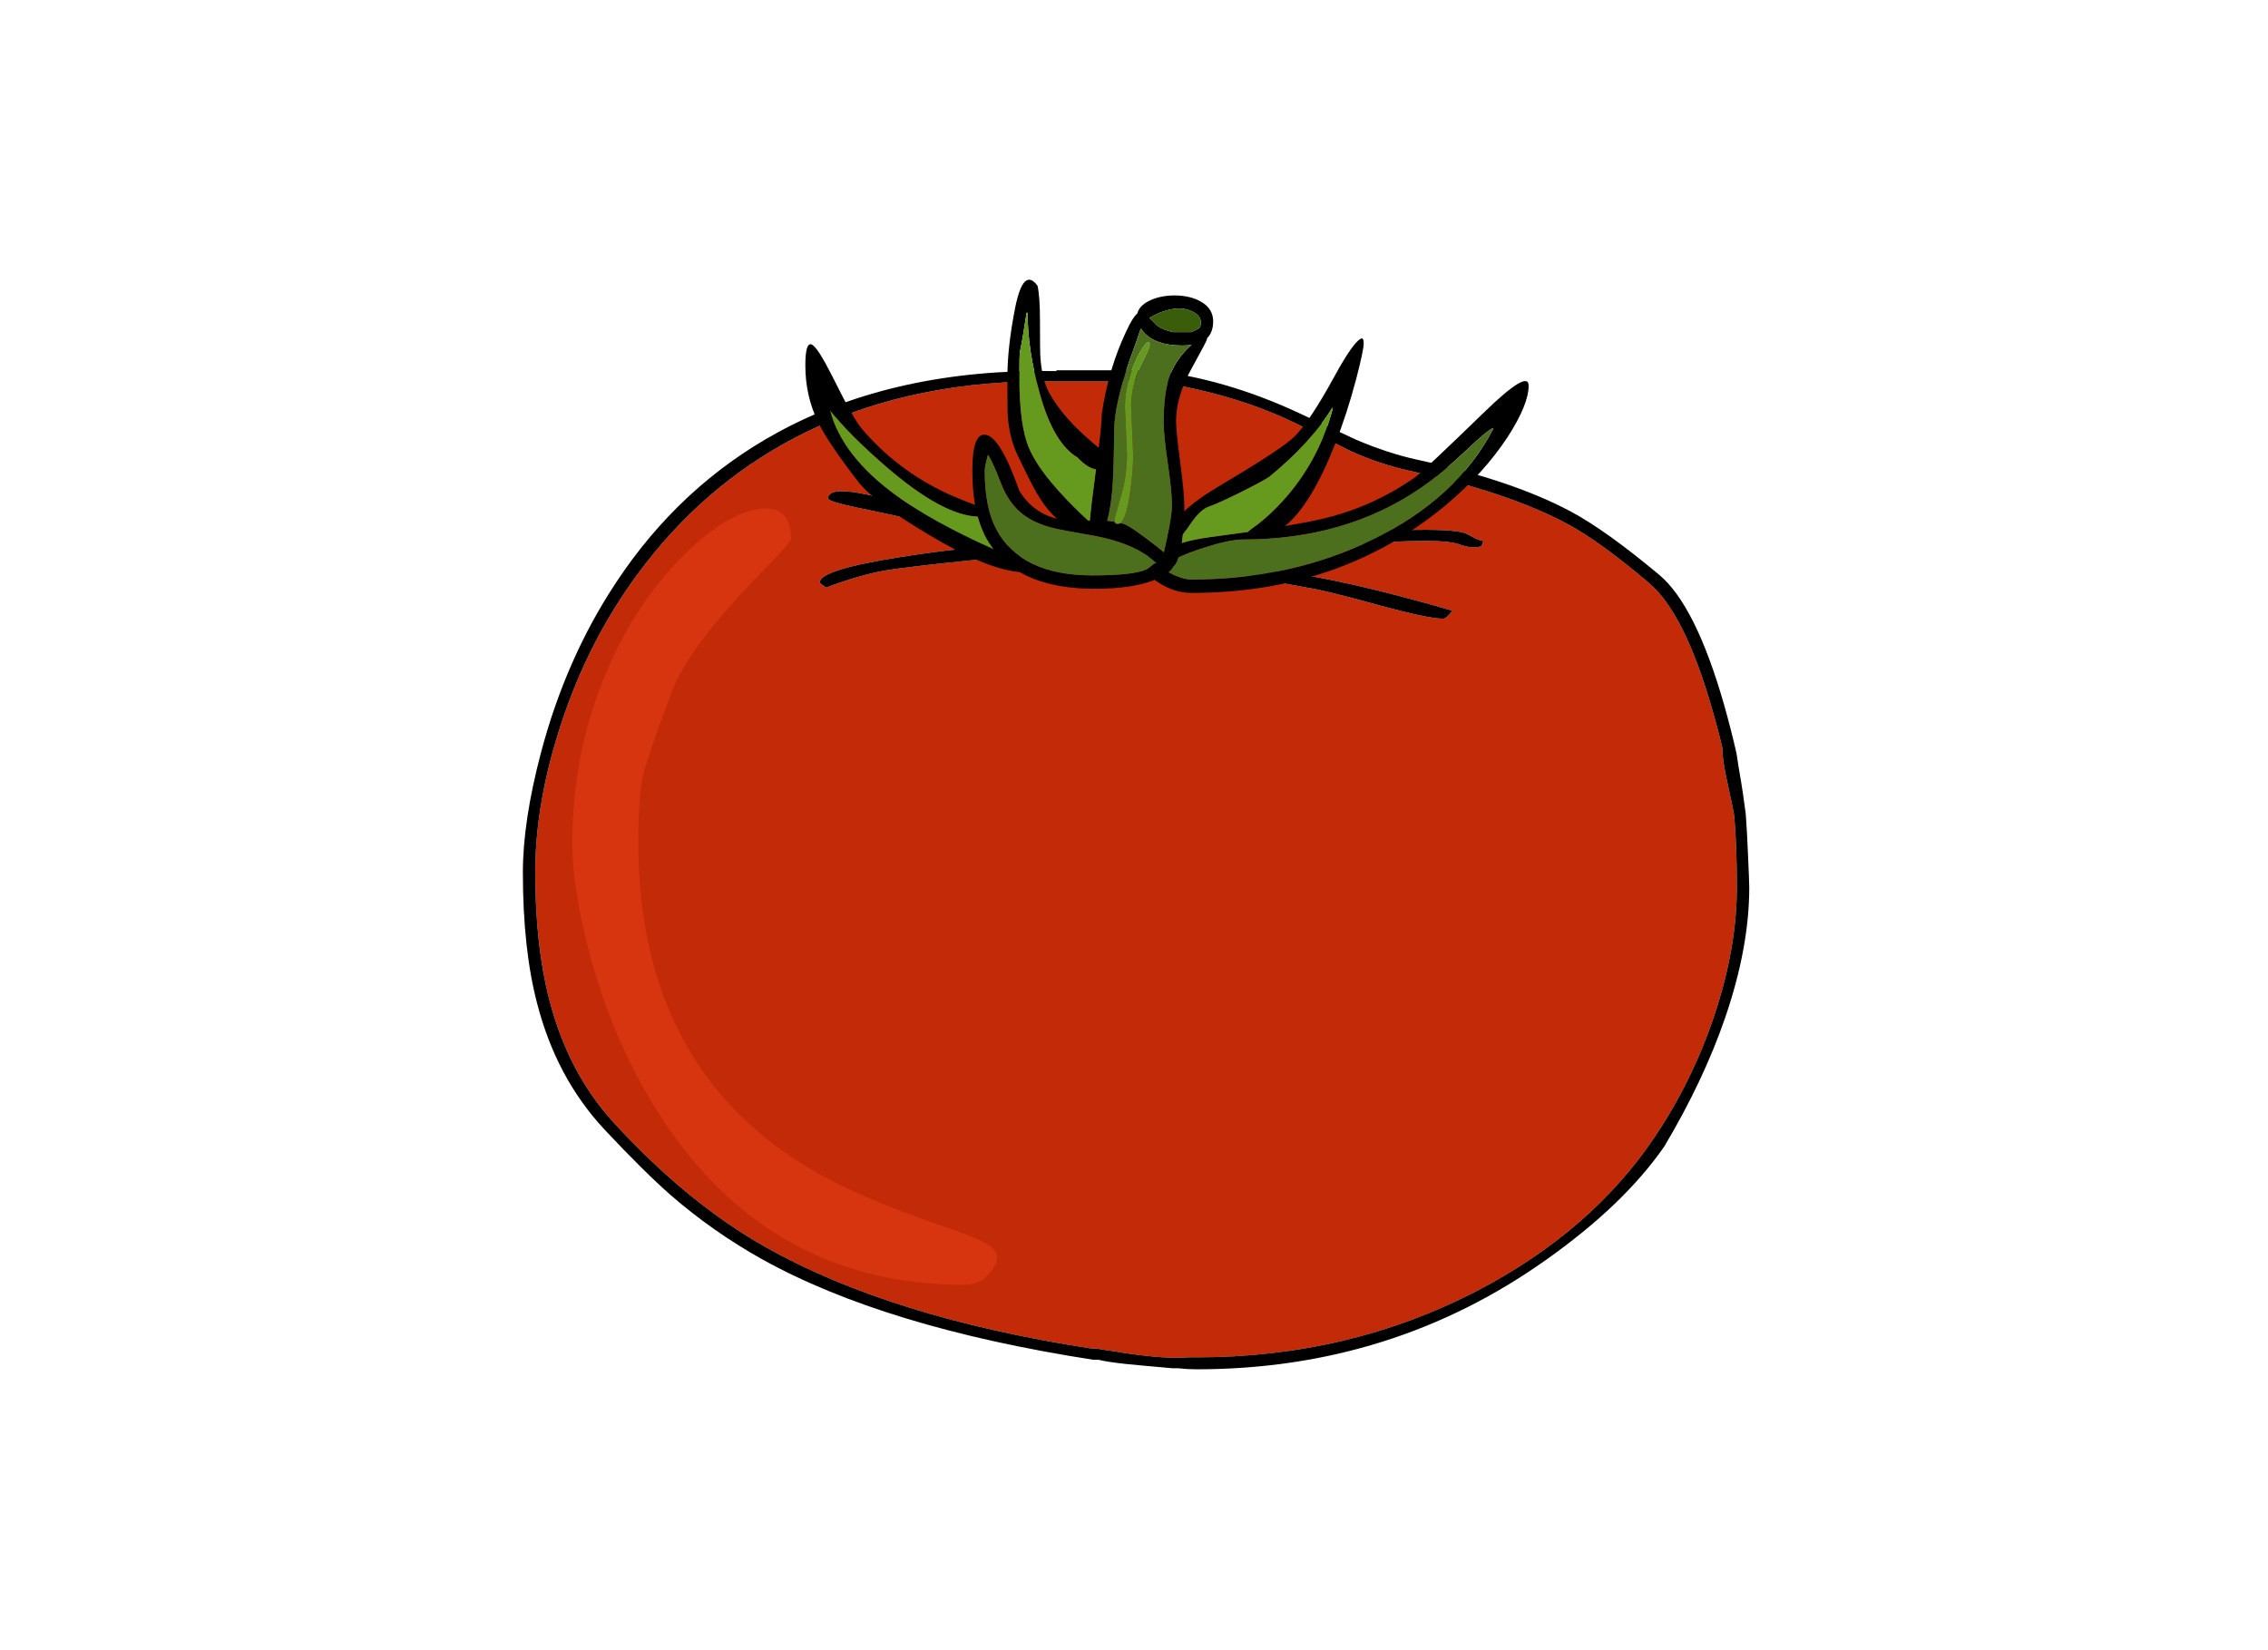
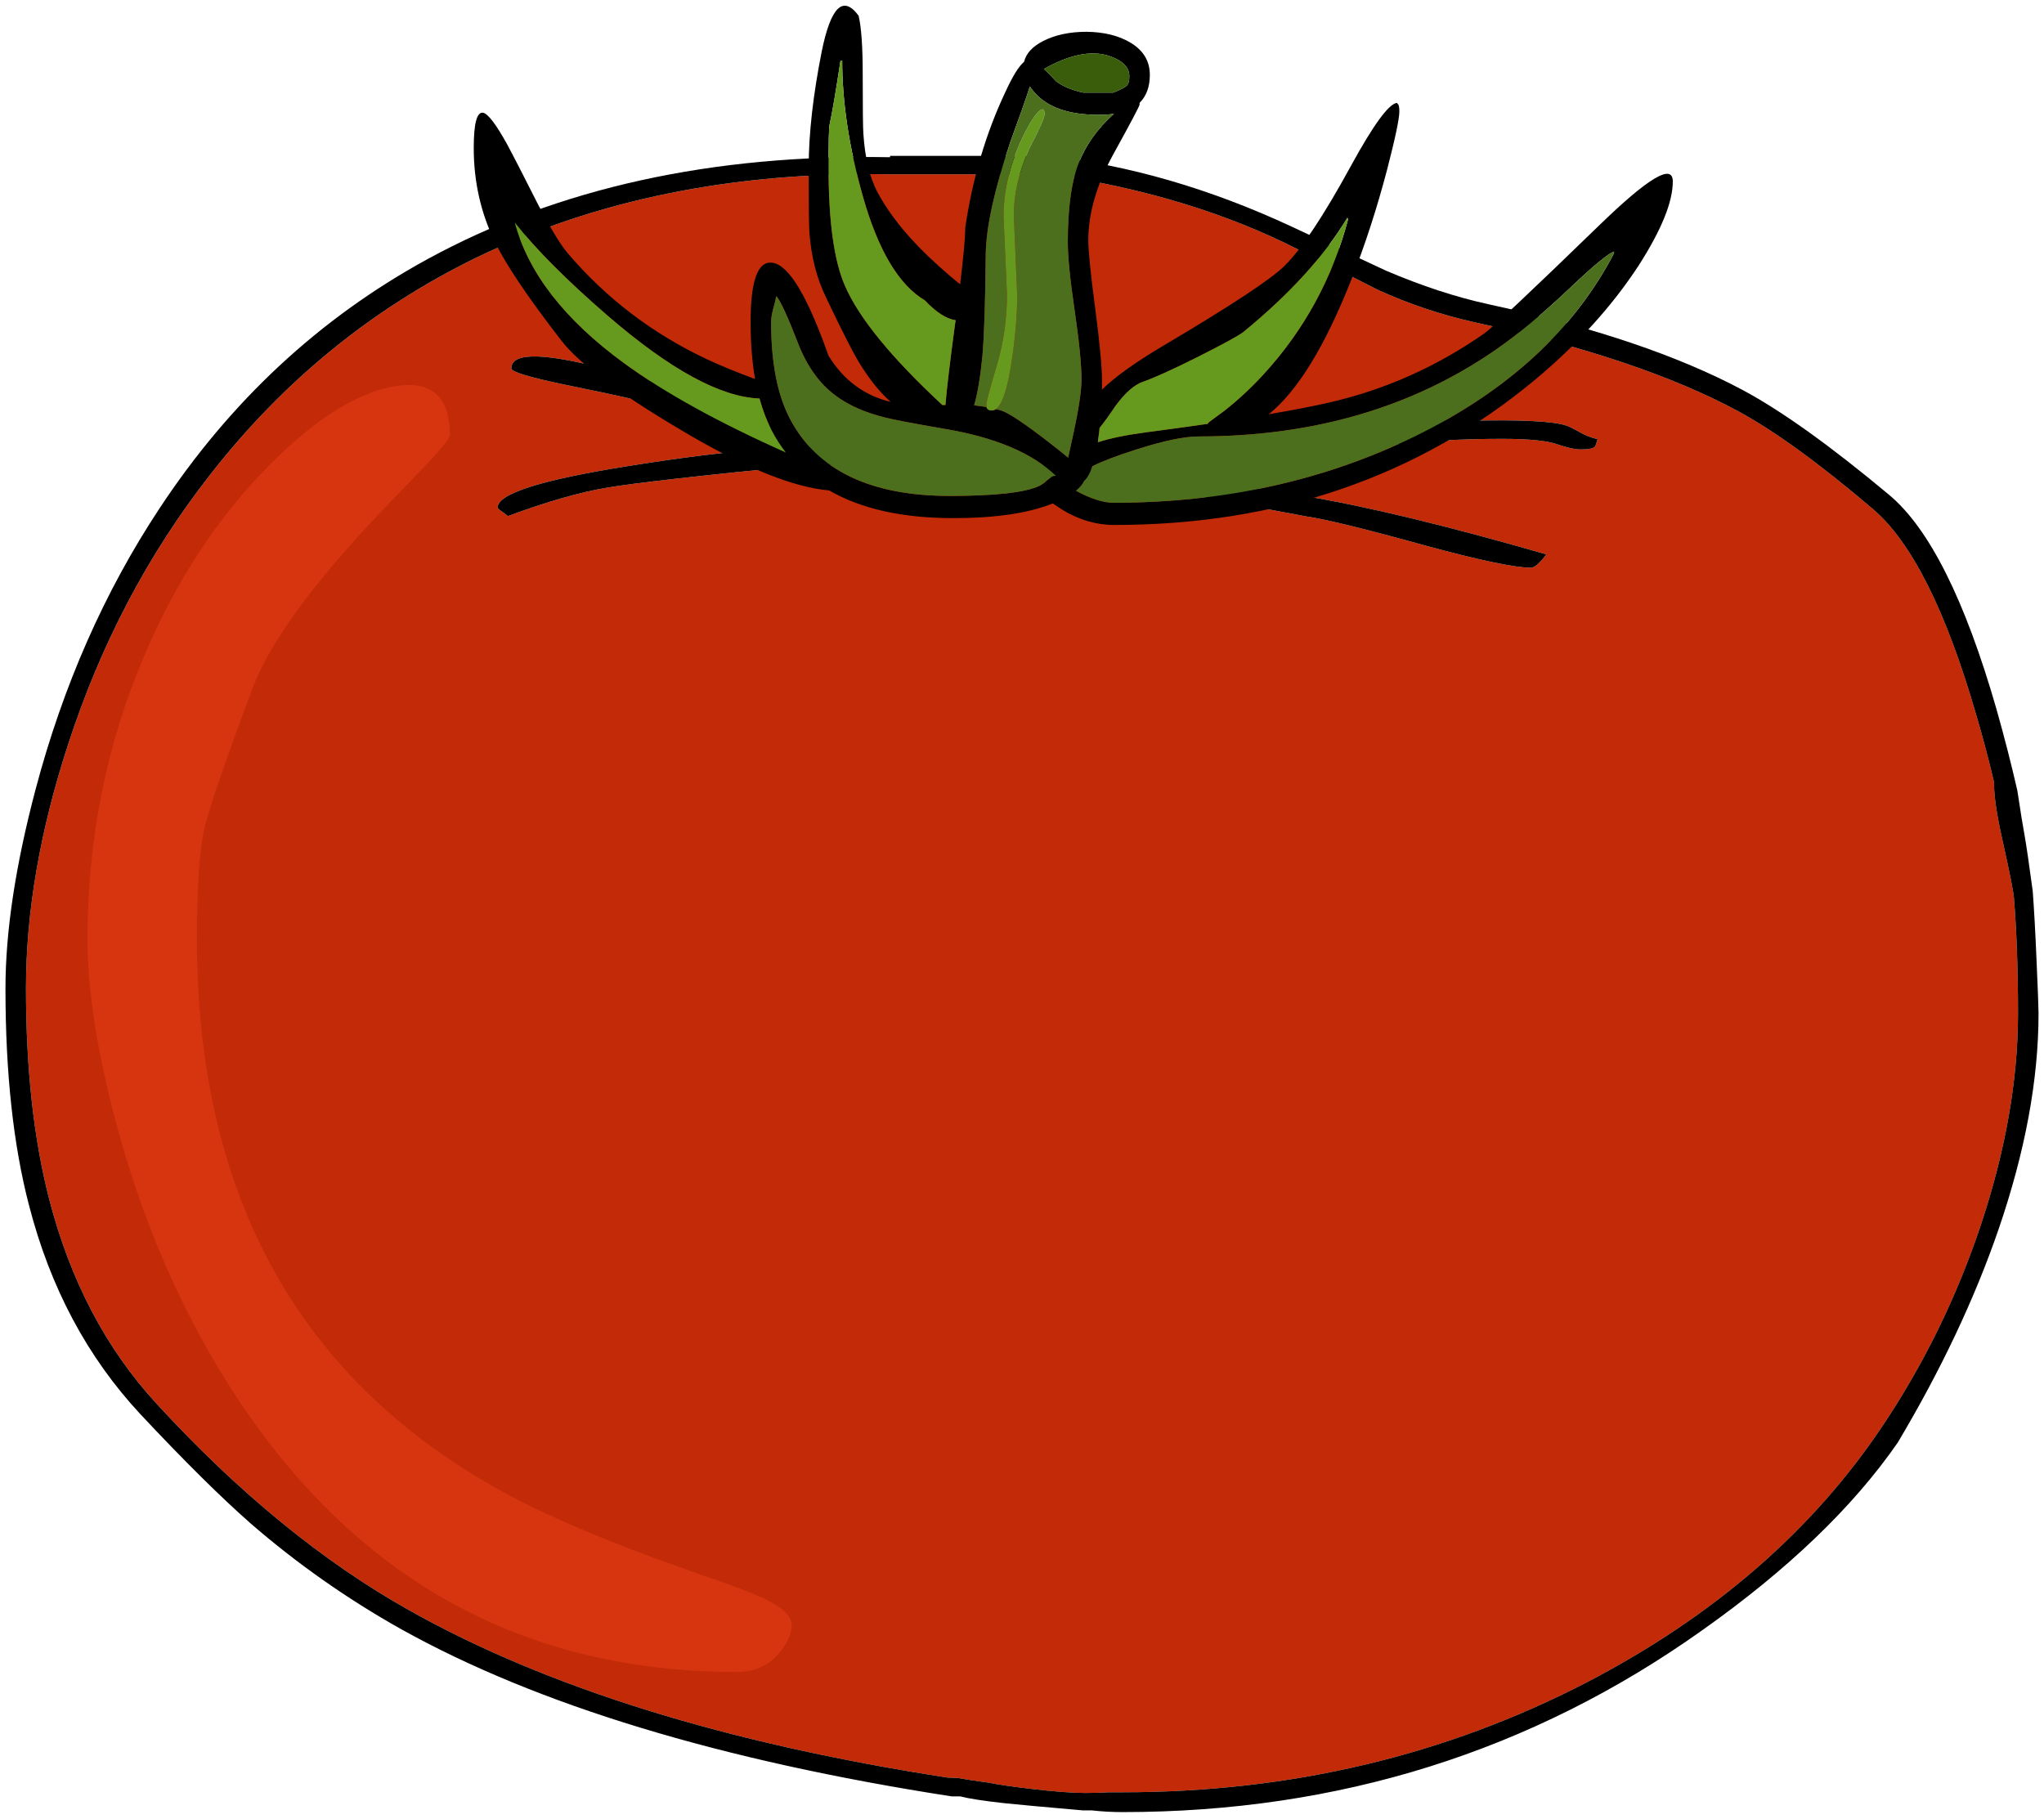
- <svg xmlns="http://www.w3.org/2000/svg" version="1.1" id="Layer_1" x="0px" y="0px" width="550px" height="400px" viewBox="0 0 550 400" enable-background="new 0 0 550 400" xml:space="preserve">
-   <path fill-rule="evenodd" clip-rule="evenodd" fill="#C32B08" d="M341.2,128.55c-5.867-0.533-14.467,0.667-25.8,3.6  c-10.034,2.533-15.25,4.217-15.65,5.05c-14.033-1.667-32.05-3.284-54.05-4.85c-0.667,0-1.35,0.017-2.05,0.05  c-1.367-1.1-3.316-2.267-5.85-3.5c-3.833-1.633-6.533-2.85-8.1-3.65c-6.7-2.033-12.217-3.583-16.55-4.65  c-8.233-2.033-12.35-1.934-12.35,0.3c0,0.5,2.65,1.3,7.95,2.4c8.233,1.667,14.6,3.117,19.1,4.35c0.867,0.233,3.333,1.483,7.4,3.75  c0.9,0.5,1.733,0.934,2.5,1.3c-5.6,0.433-12.15,1.25-19.65,2.45c-12.867,2.033-19.3,4.067-19.3,6.1c0,0.067,0.1,0.183,0.3,0.35  c0.466,0.333,0.867,0.633,1.2,0.9c5.667-2.1,10.483-3.483,14.45-4.15c4.1-0.7,14-1.817,29.7-3.35l13.9,0.2  c19.167,1.333,31.283,2.433,36.35,3.3c3.6,0.567,11.066,1.917,22.399,4.05c2.801,0.4,8.65,1.833,17.551,4.3  c7.866,2.133,12.966,3.2,15.3,3.2c0.533,0,1.283-0.65,2.25-1.95c-14.567-4.2-26.384-7.05-35.45-8.55  c-3.267-0.533-6.934-1.066-11-1.6c2.133-0.6,5.217-1.617,9.25-3.05c8.833-2.467,19.066-3.7,30.7-3.7c3.934,0,6.633,0.267,8.1,0.8  c1.467,0.5,2.601,0.75,3.4,0.75c1.066,0,1.75-0.117,2.05-0.35c0.1-0.066,0.25-0.45,0.45-1.15c-1-0.233-1.884-0.583-2.65-1.05  c-0.899-0.5-1.55-0.817-1.95-0.95C353.134,128.617,348.5,128.383,341.2,128.55z M327.55,109.4c4.533,2.067,9.25,3.65,14.15,4.75  c16.166,3.533,28.983,7.85,38.45,12.95c5.333,2.867,11.933,7.65,19.8,14.35c5.7,4.833,10.767,14.95,15.2,30.35  c0.966,3.3,1.816,6.517,2.55,9.65c0,0.1,0,0.216,0,0.35c0,1.8,0.434,4.617,1.3,8.45c0.967,4.333,1.5,7.017,1.6,8.05  c0.4,4.967,0.601,10.617,0.601,16.95c0,9.7-1.8,19.983-5.4,30.85c-3.533,10.601-8.35,20.45-14.45,29.551  c-10.233,15.3-24.633,27.783-43.199,37.449c-20.7,10.733-43.367,16.101-68,16.101c-0.667,0-1.301,0-1.9,0  c-1.066,0.066-2.233,0.1-3.5,0.1c-1.9,0-4.55-0.2-7.95-0.6c-2.8-0.334-4.85-0.634-6.15-0.9c-1.967-0.267-3.5-0.5-4.6-0.7  c-0.033,0-0.083,0-0.15,0l-1.3-0.05c-32.367-5-58.6-13.149-78.7-24.45c-12.667-7.1-25.017-17.199-37.05-30.3  c-7.367-8.033-12.583-17.983-15.65-29.85c-2.267-8.8-3.4-19.084-3.4-30.851c0-11.199,2.05-23.083,6.15-35.649  c4.767-14.7,11.683-27.85,20.75-39.45c10.667-13.7,23.616-24.283,38.85-31.75c17.667-8.567,37.85-12.65,60.55-12.25h23.75  c13.634,2.033,25.65,5.7,36.051,11C318.566,104.833,322.45,106.8,327.55,109.4z" />
-   <path fill-rule="evenodd" clip-rule="evenodd" d="M328.75,106.6c5.233,2.233,10.217,3.867,14.95,4.9  c15.399,3.333,27.833,7.533,37.3,12.6c5.7,3.066,12.816,8.167,21.35,15.3c5.867,4.9,11.101,15.35,15.7,31.35  c1.167,4.133,2.184,8.1,3.05,11.9c0.467,3.1,0.817,5.267,1.051,6.5c0.267,1.5,0.666,4.233,1.199,8.2  c0.2,2.667,0.384,5.983,0.551,9.95c0.199,4.5,0.3,7.15,0.3,7.95c0,9.7-1.95,20.233-5.851,31.6c-3.5,10.167-8.416,20.567-14.75,31.2  c-6.533,9.434-16.066,18.584-28.6,27.45c-24.934,17.733-53.2,26.6-84.8,26.6c-1.5,0-3-0.083-4.5-0.25h-1.3  c-5.733-0.5-9.55-0.85-11.45-1.05c-3.034-0.333-5.2-0.666-6.5-1h-1.25c-33.8-5.233-60.634-13.383-80.5-24.45  c-7.9-4.433-15.233-9.583-22-15.449c-4.4-3.867-9.784-9.2-16.15-16c-7.767-8.334-13.2-18.517-16.3-30.551  c-2.3-8.8-3.45-19.383-3.45-31.75c0-8.3,1.467-18,4.4-29.1c4.033-15.233,10.083-28.95,18.15-41.15  c10.333-15.667,23.4-27.817,39.2-36.45c19.067-10.4,41.617-15.367,67.65-14.9v-0.2h23c11.899,1.333,23.85,4.8,35.85,10.4  C318.184,101.667,322.75,103.8,328.75,106.6z M327.55,109.4c-5.1-2.6-8.983-4.566-11.649-5.9c-10.4-5.3-22.417-8.967-36.051-11  H256.1c-22.7-0.4-42.883,3.683-60.55,12.25c-15.233,7.467-28.183,18.05-38.85,31.75c-9.067,11.6-15.983,24.75-20.75,39.45  c-4.1,12.566-6.15,24.45-6.15,35.649c0,11.767,1.133,22.051,3.4,30.851c3.066,11.866,8.283,21.816,15.65,29.85  c12.033,13.101,24.383,23.2,37.05,30.3c20.1,11.301,46.333,19.45,78.7,24.45l1.3,0.05c0.067,0,0.117,0,0.15,0  c1.1,0.2,2.633,0.434,4.6,0.7c1.3,0.267,3.35,0.566,6.15,0.9c3.4,0.399,6.05,0.6,7.95,0.6c1.267,0,2.434-0.033,3.5-0.1  c0.6,0,1.233,0,1.9,0c24.633,0,47.3-5.367,68-16.101c18.566-9.666,32.966-22.149,43.199-37.449  c6.101-9.101,10.917-18.95,14.45-29.551c3.601-10.866,5.4-21.149,5.4-30.85c0-6.333-0.2-11.983-0.601-16.95  c-0.1-1.033-0.633-3.716-1.6-8.05c-0.866-3.833-1.3-6.65-1.3-8.45c0-0.133,0-0.25,0-0.35c-0.733-3.133-1.584-6.35-2.55-9.65  c-4.434-15.4-9.5-25.517-15.2-30.35c-7.867-6.7-14.467-11.483-19.8-14.35c-9.467-5.1-22.284-9.417-38.45-12.95  C336.8,113.05,332.083,111.467,327.55,109.4z M341.2,128.55c7.3-0.167,11.934,0.067,13.899,0.7c0.4,0.133,1.051,0.45,1.95,0.95  c0.767,0.466,1.65,0.816,2.65,1.05c-0.2,0.7-0.351,1.083-0.45,1.15c-0.3,0.233-0.983,0.35-2.05,0.35c-0.8,0-1.934-0.25-3.4-0.75  c-1.467-0.533-4.166-0.8-8.1-0.8c-11.634,0-21.867,1.233-30.7,3.7c-4.033,1.434-7.117,2.45-9.25,3.05  c4.066,0.533,7.733,1.066,11,1.6c9.066,1.5,20.883,4.35,35.45,8.55c-0.967,1.3-1.717,1.95-2.25,1.95c-2.334,0-7.434-1.066-15.3-3.2  c-8.9-2.467-14.75-3.9-17.551-4.3c-11.333-2.133-18.8-3.483-22.399-4.05c-5.067-0.867-17.184-1.967-36.35-3.3l-13.9-0.2  c-15.7,1.533-25.6,2.65-29.7,3.35c-3.967,0.667-8.783,2.05-14.45,4.15c-0.333-0.267-0.733-0.567-1.2-0.9  c-0.2-0.167-0.3-0.283-0.3-0.35c0-2.033,6.434-4.067,19.3-6.1c7.5-1.2,14.05-2.017,19.65-2.45c-0.767-0.367-1.6-0.8-2.5-1.3  c-4.067-2.267-6.533-3.517-7.4-3.75c-4.5-1.233-10.867-2.683-19.1-4.35c-5.3-1.1-7.95-1.9-7.95-2.4c0-2.233,4.117-2.333,12.35-0.3  c4.333,1.066,9.85,2.617,16.55,4.65c1.566,0.8,4.267,2.017,8.1,3.65c2.534,1.233,4.483,2.4,5.85,3.5c0.7-0.033,1.383-0.05,2.05-0.05  c22,1.566,40.017,3.183,54.05,4.85c0.4-0.833,5.616-2.517,15.65-5.05C326.733,129.217,335.333,128.017,341.2,128.55z" />
-   <path fill-rule="evenodd" clip-rule="evenodd" d="M328.9,91.85c-1.5,5.7-3.233,11.033-5.2,16c-3.867,9.8-7.9,16.383-12.101,19.75  c3.733-0.633,6.733-1.217,9-1.75c8.067-1.867,15.567-5.217,22.5-10.05c1.2-0.833,6.784-6.083,16.75-15.75  c7.233-7.033,10.851-9.2,10.851-6.5c0,3-1.667,7.1-5,12.3c-3.9,5.967-8.967,11.55-15.2,16.75c-17.033,14.133-37.55,21.2-61.55,21.2  c-2.601,0-5.134-0.75-7.601-2.25c-0.5-0.333-0.949-0.633-1.35-0.9c-3.566,1.434-8.417,2.15-14.55,2.15  c-7.434,0-13.483-1.35-18.15-4.05c-5.4-0.467-12.716-3.467-21.95-9c-8.934-5.3-14.684-9.617-17.25-12.95  c-4.8-6.2-8.017-10.966-9.65-14.3c-2.1-4.267-3.15-8.883-3.15-13.85c0-3.633,0.467-5.35,1.4-5.15c0.733,0.2,1.883,1.717,3.45,4.55  c0.9,1.667,2.383,4.55,4.45,8.65c1.867,3.6,3.35,6.05,4.45,7.35c5.633,6.6,12.417,11.767,20.35,15.5  c1.833,0.867,4.184,1.833,7.05,2.9c-0.434-2.5-0.65-5.284-0.65-8.35c0-6.133,1.083-9.017,3.25-8.65c2.367,0.367,5.083,4.9,8.15,13.6  c2.2,3.567,5.233,5.817,9.1,6.75c-1.433-1.267-2.816-2.933-4.15-5c-0.967-1.433-2.733-4.85-5.3-10.25  c-1.367-2.8-2.184-5.983-2.45-9.55c-0.066-0.833-0.1-4.033-0.1-9.6c0-4.833,0.633-10.45,1.9-16.85c1.333-6.566,3.133-8.316,5.4-5.25  c0.4,1.7,0.6,4.55,0.6,8.55c0,5.033,0.033,7.95,0.1,8.75c0.233,3.533,0.917,6.367,2.05,8.5c1.933,3.6,4.917,7.2,8.95,10.8  c1.1,1,2.15,1.9,3.15,2.7c0.5-4.133,0.75-6.9,0.75-8.3c1.066-7.2,3.017-13.8,5.85-19.8c1.067-2.333,1.983-3.817,2.75-4.45  c0.3-1.233,1.233-2.25,2.8-3.05c1.767-0.9,3.884-1.35,6.351-1.35c2.533,0.033,4.649,0.55,6.35,1.55c1.934,1.133,2.9,2.716,2.9,4.75  c0,1.733-0.5,3.1-1.5,4.1c0,0.067,0,0.15,0,0.25c0,0.2-1.25,2.567-3.75,7.1c-2.5,4.5-3.75,8.75-3.75,12.75  c0,1.567,0.333,4.867,1,9.9c0.666,5.067,1,8.6,1,10.6c0,0.434,0,0.883,0,1.35c1.899-1.867,4.933-4.033,9.1-6.5  c9.8-5.8,15.684-9.683,17.65-11.65c2.5-2.5,5.717-7.35,9.649-14.55c3.301-6.033,5.551-9.117,6.75-9.25c0,0.034,0.067,0.117,0.2,0.25  c0.101,0.167,0.15,0.5,0.15,1C330.7,84.367,330.1,87.217,328.9,91.85z M307.85,115.6c-0.767,0.566-2.967,1.767-6.6,3.6  c-3.733,1.867-6.417,3.083-8.05,3.65c-1.267,0.433-2.601,1.6-4,3.5c-0.967,1.433-1.75,2.517-2.351,3.25  c-0.033,0.433-0.083,0.85-0.149,1.25c-0.033,0.3-0.067,0.583-0.101,0.85c1.7-0.567,4.033-1.05,7-1.45  c3.301-0.433,6.334-0.85,9.101-1.25c0-0.033,0-0.067,0-0.1s0.8-0.633,2.399-1.8c2.033-1.6,3.95-3.383,5.75-5.35  c5.934-6.467,10.051-14.017,12.351-22.65l-0.101-0.25C319.733,104.45,314.65,110.033,307.85,115.6z M355.8,109  c-4.033,3.833-7.717,6.9-11.05,9.2c-12.2,8.433-26.667,12.65-43.4,12.65c-2.1,0-5.133,0.633-9.1,1.9  c-2.833,0.9-4.983,1.717-6.45,2.45c-0.333,1-0.733,1.716-1.2,2.15c-0.199,0.467-0.6,0.95-1.199,1.45c2.166,1.167,4,1.75,5.5,1.75  c16.166,0,30.883-3.25,44.149-9.75c13.533-6.633,23.217-15.55,29.05-26.75v-0.25C361.2,104.133,359.1,105.867,355.8,109z   M280.5,78.9c0.967,0.733,2.283,1.283,3.95,1.65h4.399c1.101-0.433,1.783-0.8,2.051-1.1c0.199-0.233,0.3-0.667,0.3-1.3  c0-1.333-1.017-2.333-3.05-3c-2.601-0.8-5.75-0.15-9.45,1.95C279.1,77.433,279.7,78.033,280.5,78.9z M270.3,126.55  c0.1,0.333,0.35,0.5,0.75,0.5c0.233,0,0.45-0.066,0.65-0.2c0.267,0.066,0.517,0.133,0.75,0.2c1.066,0.333,3.35,1.85,6.85,4.55  c1.167,0.9,2.15,1.683,2.95,2.35c0.233-1.034,0.467-2.1,0.7-3.2c0.833-3.8,1.25-6.533,1.25-8.2c0-2.233-0.334-5.617-1-10.15  c-0.667-4.5-1-7.833-1-10c0-4.833,0.5-8.6,1.5-11.3c1.066-2.8,2.816-5.283,5.25-7.45c-0.7,0.1-1.45,0.15-2.25,0.15  c-4.334,0-7.45-1.083-9.351-3.25c-0.267-0.3-0.5-0.6-0.699-0.9c-0.534,1.667-1.483,4.367-2.851,8.1  c-2.333,6.967-3.533,12.417-3.6,16.35c-0.067,7.1-0.233,12.133-0.5,15.1c-0.3,3-0.7,5.367-1.2,7.1  C269.133,126.367,269.733,126.45,270.3,126.55z M248.95,75.85c-0.667,4.433-1.2,7.566-1.6,9.4c-0.1,0.467-0.15,2.517-0.15,6.15  c0,7.967,0.8,13.767,2.4,17.4c2.033,4.7,6.783,10.517,14.25,17.45c0.133,0,0.283,0,0.45,0c0.167-2.133,0.633-6.067,1.4-11.8  c0.033-0.2,0.066-0.4,0.1-0.6c-1.367-0.2-2.867-1.167-4.5-2.9c-3.833-2.267-6.867-7.367-9.1-15.3c-2-7.1-3-13.7-3-19.8H248.95z   M239.1,112.2c-0.2,0.767-0.3,1.4-0.3,1.9c0,6,0.934,10.75,2.8,14.25c3.966,7.467,11.75,11.2,23.35,11.2  c6.6,0,10.95-0.483,13.05-1.45c0.267-0.133,0.533-0.3,0.8-0.5l0.05-0.05c0.2-0.2,0.4-0.367,0.601-0.5c0.3-0.3,0.633-0.45,1-0.45  c-3.5-3.367-9-5.667-16.5-6.9c-4.434-0.767-7.233-1.3-8.4-1.6c-3-0.733-5.45-1.817-7.35-3.25c-2.333-1.733-4.15-4.267-5.45-7.6  c-1.5-3.9-2.567-6.217-3.2-6.95v0.05C239.483,110.75,239.333,111.367,239.1,112.2z M238.85,129.9c-0.7-1.367-1.284-2.9-1.75-4.6  c-5.7-0.2-13.117-4.25-22.25-12.15c-5.967-5.167-10.483-9.7-13.55-13.6c1.967,7.367,7.284,14.217,15.95,20.55  c5.933,4.333,13.833,8.7,23.7,13.1C240.15,132.167,239.45,131.067,238.85,129.9z" />
-   <path fill-rule="evenodd" clip-rule="evenodd" fill="#669A1F" d="M307.85,115.6c6.801-5.567,11.884-11.15,15.25-16.75l0.101,0.25  c-2.3,8.633-6.417,16.183-12.351,22.65c-1.8,1.967-3.717,3.75-5.75,5.35c-1.6,1.167-2.399,1.767-2.399,1.8s0,0.067,0,0.1  c-2.767,0.4-5.8,0.817-9.101,1.25c-2.967,0.4-5.3,0.883-7,1.45c0.033-0.267,0.067-0.55,0.101-0.85c0.066-0.4,0.116-0.817,0.149-1.25  c0.601-0.733,1.384-1.817,2.351-3.25c1.399-1.9,2.733-3.067,4-3.5c1.633-0.567,4.316-1.783,8.05-3.65  C304.883,117.367,307.083,116.167,307.85,115.6z M271.7,126.85c-0.2,0.133-0.417,0.2-0.65,0.2c-0.4,0-0.65-0.167-0.75-0.5v-0.5  c0-0.333,0.5-2.183,1.5-5.55s1.5-6.833,1.5-10.4l-0.5-11.45c0-3.9,1-7.9,3-12c0.767-1.533,1.45-2.617,2.05-3.25  c0.634-0.633,0.95-0.533,0.95,0.3c0,0.5-0.75,2.183-2.25,5.05c-1.5,3.4-2.25,6.633-2.25,9.7l0.5,11.75c0,2.7-0.25,5.783-0.75,9.25  C273.45,123.65,272.667,126.117,271.7,126.85z M248.95,75.85h0.25c0,6.1,1,12.7,3,19.8c2.233,7.934,5.267,13.033,9.1,15.3  c1.633,1.733,3.133,2.7,4.5,2.9c-0.033,0.2-0.066,0.4-0.1,0.6c-0.767,5.733-1.233,9.667-1.4,11.8c-0.167,0-0.316,0-0.45,0  c-7.467-6.933-12.217-12.75-14.25-17.45c-1.6-3.633-2.4-9.433-2.4-17.4c0-3.633,0.05-5.683,0.15-6.15  C247.75,83.417,248.283,80.283,248.95,75.85z M238.85,129.9c0.6,1.167,1.3,2.267,2.1,3.3c-9.867-4.4-17.767-8.767-23.7-13.1  c-8.667-6.333-13.983-13.184-15.95-20.55c3.067,3.9,7.583,8.434,13.55,13.6c9.133,7.9,16.55,11.95,22.25,12.15  C237.566,127,238.15,128.533,238.85,129.9z" />
-   <path fill-rule="evenodd" clip-rule="evenodd" fill="#4C6F1D" d="M355.8,109c3.3-3.133,5.4-4.867,6.3-5.2v0.25  c-5.833,11.2-15.517,20.117-29.05,26.75c-13.267,6.5-27.983,9.75-44.149,9.75c-1.5,0-3.334-0.583-5.5-1.75  c0.6-0.5,1-0.983,1.199-1.45c0.467-0.434,0.867-1.15,1.2-2.15c1.467-0.733,3.617-1.55,6.45-2.45c3.967-1.267,7-1.9,9.1-1.9  c16.733,0,31.2-4.217,43.4-12.65C348.083,115.9,351.767,112.833,355.8,109z M270.3,126.55c-0.566-0.1-1.167-0.183-1.8-0.25  c0.5-1.733,0.9-4.1,1.2-7.1c0.267-2.967,0.433-8,0.5-15.1c0.066-3.934,1.267-9.383,3.6-16.35c1.367-3.733,2.316-6.433,2.851-8.1  c0.199,0.3,0.433,0.6,0.699,0.9c1.9,2.167,5.017,3.25,9.351,3.25c0.8,0,1.55-0.05,2.25-0.15c-2.434,2.167-4.184,4.65-5.25,7.45  c-1,2.7-1.5,6.467-1.5,11.3c0,2.167,0.333,5.5,1,10c0.666,4.533,1,7.917,1,10.15c0,1.667-0.417,4.4-1.25,8.2  c-0.233,1.1-0.467,2.167-0.7,3.2c-0.8-0.667-1.783-1.45-2.95-2.35c-3.5-2.7-5.783-4.217-6.85-4.55  c-0.233-0.066-0.483-0.133-0.75-0.2c0.966-0.733,1.75-3.2,2.35-7.4c0.5-3.467,0.75-6.55,0.75-9.25l-0.5-11.75  c0-3.067,0.75-6.3,2.25-9.7c1.5-2.867,2.25-4.55,2.25-5.05c0-0.833-0.316-0.934-0.95-0.3c-0.6,0.633-1.283,1.717-2.05,3.25  c-2,4.1-3,8.1-3,12l0.5,11.45c0,3.566-0.5,7.033-1.5,10.4s-1.5,5.217-1.5,5.55V126.55z M239.1,112.2  c0.233-0.833,0.383-1.45,0.45-1.85v-0.05c0.633,0.733,1.7,3.05,3.2,6.95c1.3,3.333,3.117,5.867,5.45,7.6  c1.9,1.433,4.35,2.517,7.35,3.25c1.167,0.3,3.967,0.833,8.4,1.6c7.5,1.233,13,3.533,16.5,6.9c-0.367,0-0.7,0.15-1,0.45  c-0.2,0.133-0.4,0.3-0.601,0.5l-0.05,0.05c-0.267,0.2-0.533,0.367-0.8,0.5c-2.1,0.967-6.45,1.45-13.05,1.45  c-11.6,0-19.384-3.733-23.35-11.2c-1.867-3.5-2.8-8.25-2.8-14.25C238.8,113.6,238.9,112.967,239.1,112.2z" />
-   <path fill-rule="evenodd" clip-rule="evenodd" fill="#395D0A" d="M280.5,78.9c-0.8-0.867-1.4-1.467-1.8-1.8  c3.7-2.1,6.85-2.75,9.45-1.95c2.033,0.667,3.05,1.667,3.05,3c0,0.633-0.101,1.067-0.3,1.3c-0.268,0.3-0.95,0.667-2.051,1.1h-4.399  C282.783,80.183,281.467,79.633,280.5,78.9z" />
-   <path fill-rule="evenodd" clip-rule="evenodd" fill="#D63510" d="M183.5,123.55c5.533-1,8.3,1.367,8.3,7.1c0,0.467-1.233,2-3.7,4.6  c-3.6,3.7-6.483,6.717-8.65,9.05c-8.833,9.6-14.384,17.517-16.65,23.75c-4,10.733-6.3,17.45-6.9,20.15  c-0.733,3.167-1.1,8.533-1.1,16.1c0,37.066,14.5,63.816,43.5,80.25c7.034,4,17,8.233,29.9,12.7c4.9,1.667,8.183,2.917,9.85,3.75  c2.5,1.233,3.75,2.467,3.75,3.7c0,1.3-0.583,2.649-1.75,4.05c-1.566,1.9-3.65,2.85-6.25,2.85c-32.833,0-58.167-14.899-76-44.699  c-6.4-10.733-11.35-22.65-14.85-35.75c-2.767-10.434-4.15-19.351-4.15-26.75c0-14.667,2.767-28.484,8.3-41.45  c4.633-10.934,10.7-20.2,18.2-27.8C171.967,128.417,178.033,124.55,183.5,123.55z" />
+ <svg xmlns="http://www.w3.org/2000/svg" width="299px" height="266px" viewBox="0 0 299 266" version="1.1">
+   <defs />
+   <g id="Page-1" stroke="none" stroke-width="1" fill="none" fill-rule="evenodd">
+     <g id="tomato">
+       <path d="M215.2,61.55 C209.333,61.017 200.733,62.217 189.4,65.15 C179.366,67.683 174.15,69.367 173.75,70.2 C159.717,68.533 141.7,66.916 119.7,65.35 C119.033,65.35 118.35,65.367 117.65,65.4 C116.283,64.3 114.334,63.133 111.8,61.9 C107.967,60.267 105.267,59.05 103.7,58.25 C97,56.217 91.483,54.667 87.15,53.6 C78.917,51.567 74.8,51.666 74.8,53.9 C74.8,54.4 77.45,55.2 82.75,56.3 C90.983,57.967 97.35,59.417 101.85,60.65 C102.717,60.883 105.183,62.133 109.25,64.4 C110.15,64.9 110.983,65.334 111.75,65.7 C106.15,66.133 99.6,66.95 92.1,68.15 C79.233,70.183 72.8,72.217 72.8,74.25 C72.8,74.317 72.9,74.433 73.1,74.6 C73.566,74.933 73.967,75.233 74.3,75.5 C79.967,73.4 84.783,72.017 88.75,71.35 C92.85,70.65 102.75,69.533 118.45,68 L132.35,68.2 C151.517,69.533 163.633,70.633 168.7,71.5 C172.3,72.067 179.766,73.417 191.099,75.55 C193.9,75.95 199.749,77.383 208.65,79.85 C216.516,81.983 221.616,83.05 223.95,83.05 C224.483,83.05 225.233,82.4 226.2,81.1 C211.633,76.9 199.816,74.05 190.75,72.55 C187.483,72.017 183.816,71.484 179.75,70.95 C181.883,70.35 184.967,69.333 189,67.9 C197.833,65.433 208.066,64.2 219.7,64.2 C223.634,64.2 226.333,64.467 227.8,65 C229.267,65.5 230.401,65.75 231.2,65.75 C232.266,65.75 232.95,65.633 233.25,65.4 C233.35,65.334 233.5,64.95 233.7,64.25 C232.7,64.017 231.816,63.667 231.05,63.2 C230.151,62.7 229.5,62.383 229.1,62.25 C227.134,61.617 222.5,61.383 215.2,61.55 L215.2,61.55 Z M201.55,42.4 C206.083,44.467 210.8,46.05 215.7,47.15 C231.866,50.683 244.683,55 254.15,60.1 C259.483,62.967 266.083,67.75 273.95,74.45 C279.65,79.283 284.717,89.4 289.15,104.8 C290.116,108.1 290.966,111.317 291.7,114.45 L291.7,114.8 C291.7,116.6 292.134,119.417 293,123.25 C293.967,127.583 294.5,130.267 294.6,131.3 C295,136.267 295.201,141.917 295.201,148.25 C295.201,157.95 293.401,168.233 289.801,179.1 C286.268,189.701 281.451,199.55 275.351,208.651 C265.118,223.951 250.718,236.434 232.152,246.1 C211.452,256.833 188.785,262.201 164.152,262.201 L162.252,262.201 C161.186,262.267 160.019,262.301 158.752,262.301 C156.852,262.301 154.202,262.101 150.802,261.701 C148.002,261.367 145.952,261.067 144.652,260.801 C142.685,260.534 141.152,260.301 140.052,260.101 L139.902,260.101 L138.602,260.051 C106.235,255.051 80.002,246.902 59.902,235.601 C47.235,228.501 34.885,218.402 22.852,205.301 C15.485,197.268 10.269,187.318 7.202,175.451 C4.935,166.651 3.802,156.367 3.802,144.6 C3.802,133.401 5.852,121.517 9.952,108.951 C14.719,94.251 21.635,81.101 30.702,69.501 C41.369,55.801 54.318,45.218 69.552,37.751 C87.219,29.184 107.402,25.101 130.102,25.501 L153.852,25.501 C167.486,27.534 179.502,31.201 189.903,36.501 C192.566,37.833 196.45,39.8 201.55,42.4 L201.55,42.4 Z" id="Shape" fill="#C32B08" />
+       <path d="M202.75,39.6 C207.983,41.833 212.967,43.467 217.7,44.5 C233.099,47.833 245.533,52.033 255,57.1 C260.7,60.166 267.816,65.267 276.35,72.4 C282.217,77.3 287.451,87.75 292.05,103.75 C293.217,107.883 294.234,111.85 295.1,115.65 C295.567,118.75 295.917,120.917 296.151,122.15 C296.418,123.65 296.817,126.383 297.35,130.35 C297.55,133.017 297.734,136.333 297.901,140.3 C298.1,144.8 298.201,147.45 298.201,148.25 C298.201,157.95 296.251,168.483 292.35,179.85 C288.85,190.017 283.934,200.417 277.6,211.05 C271.067,220.484 261.534,229.634 249,238.5 C224.066,256.233 195.8,265.1 164.2,265.1 C162.7,265.1 161.2,265.017 159.7,264.85 L158.4,264.85 C152.667,264.35 148.85,264 146.95,263.8 C143.916,263.467 141.75,263.134 140.45,262.8 L139.2,262.8 C105.4,257.567 78.566,249.417 58.7,238.35 C50.8,233.917 43.467,228.767 36.7,222.901 C32.3,219.034 26.916,213.701 20.55,206.901 C12.783,198.567 7.35,188.384 4.25,176.35 C1.95,167.55 0.8,156.967 0.8,144.6 C0.8,136.3 2.267,126.6 5.2,115.5 C9.233,100.267 15.283,86.55 23.35,74.35 C33.683,58.683 46.75,46.533 62.55,37.9 C81.617,27.5 104.167,22.533 130.2,23 L130.2,22.8 L153.2,22.8 C165.099,24.133 177.05,27.6 189.05,33.2 C192.184,34.667 196.75,36.8 202.75,39.6 L202.75,39.6 Z M201.55,42.4 C196.45,39.8 192.567,37.834 189.901,36.5 C179.501,31.2 167.484,27.533 153.85,25.5 L130.1,25.5 C107.4,25.1 87.217,29.183 69.55,37.75 C54.317,45.217 41.367,55.8 30.7,69.5 C21.633,81.1 14.717,94.25 9.95,108.95 C5.85,121.516 3.8,133.4 3.8,144.599 C3.8,156.366 4.933,166.65 7.2,175.45 C10.266,187.316 15.483,197.266 22.85,205.3 C34.883,218.401 47.233,228.5 59.9,235.6 C80,246.901 106.233,255.05 138.6,260.05 L139.9,260.1 L140.05,260.1 C141.15,260.3 142.683,260.534 144.65,260.8 C145.95,261.067 148,261.366 150.8,261.7 C154.2,262.099 156.85,262.3 158.75,262.3 C160.017,262.3 161.184,262.267 162.25,262.2 L164.15,262.2 C188.783,262.2 211.45,256.833 232.15,246.099 C250.716,236.433 265.116,223.95 275.349,208.65 C281.45,199.549 286.266,189.7 289.799,179.099 C293.4,168.233 295.199,157.95 295.199,148.249 C295.199,141.916 294.999,136.266 294.598,131.299 C294.498,130.266 293.965,127.583 292.998,123.249 C292.132,119.416 291.698,116.599 291.698,114.799 L291.698,114.449 C290.965,111.316 290.114,108.099 289.148,104.799 C284.714,89.399 279.648,79.282 273.948,74.449 C266.081,67.749 259.481,62.966 254.148,60.099 C244.681,54.999 231.864,50.682 215.698,47.149 C210.8,46.05 206.083,44.467 201.55,42.4 L201.55,42.4 Z M215.2,61.55 C222.5,61.383 227.134,61.617 229.099,62.25 C229.499,62.383 230.15,62.7 231.049,63.2 C231.816,63.666 232.699,64.016 233.699,64.25 C233.499,64.95 233.348,65.333 233.249,65.4 C232.949,65.633 232.266,65.75 231.199,65.75 C230.399,65.75 229.265,65.5 227.799,65 C226.332,64.467 223.633,64.2 219.699,64.2 C208.065,64.2 197.832,65.433 188.999,67.9 C184.966,69.334 181.882,70.35 179.749,70.95 C183.815,71.483 187.482,72.016 190.749,72.55 C199.815,74.05 211.632,76.9 226.199,81.1 C225.232,82.4 224.482,83.05 223.949,83.05 C221.615,83.05 216.515,81.984 208.649,79.85 C199.749,77.383 193.899,75.95 191.098,75.55 C179.765,73.417 172.298,72.067 168.699,71.5 C163.632,70.633 151.515,69.533 132.349,68.2 L118.449,68 C102.749,69.533 92.849,70.65 88.749,71.35 C84.782,72.017 79.966,73.4 74.299,75.5 C73.966,75.233 73.566,74.933 73.099,74.6 C72.899,74.433 72.799,74.317 72.799,74.25 C72.799,72.217 79.233,70.183 92.099,68.15 C99.599,66.95 106.149,66.133 111.749,65.7 C110.982,65.333 110.149,64.9 109.249,64.4 C105.182,62.133 102.716,60.883 101.849,60.65 C97.349,59.417 90.982,57.967 82.749,56.3 C77.449,55.2 74.799,54.4 74.799,53.9 C74.799,51.667 78.916,51.567 87.149,53.6 C91.482,54.666 96.999,56.217 103.699,58.25 C105.265,59.05 107.966,60.267 111.799,61.9 C114.333,63.133 116.282,64.3 117.649,65.4 C118.349,65.367 119.032,65.35 119.699,65.35 C141.699,66.916 159.716,68.533 173.749,70.2 C174.149,69.367 179.365,67.683 189.399,65.15 C200.733,62.217 209.333,61.017 215.2,61.55 L215.2,61.55 Z" id="Shape" fill="#000000" />
+       <path d="M202.9,24.85 C201.4,30.55 199.667,35.883 197.7,40.85 C193.833,50.65 189.8,57.233 185.599,60.6 C189.332,59.967 192.332,59.383 194.599,58.85 C202.666,56.983 210.166,53.633 217.099,48.8 C218.299,47.967 223.883,42.717 233.849,33.05 C241.082,26.017 244.7,23.85 244.7,26.55 C244.7,29.55 243.033,33.65 239.7,38.85 C235.8,44.817 230.733,50.4 224.5,55.6 C207.467,69.733 186.95,76.8 162.95,76.8 C160.349,76.8 157.816,76.05 155.349,74.55 C154.849,74.217 154.4,73.917 153.999,73.65 C150.433,75.084 145.582,75.8 139.449,75.8 C132.015,75.8 125.966,74.45 121.299,71.75 C115.899,71.283 108.583,68.283 99.349,62.75 C90.415,57.45 84.665,53.133 82.099,49.8 C77.299,43.6 74.082,38.834 72.449,35.5 C70.349,31.233 69.299,26.617 69.299,21.65 C69.299,18.017 69.766,16.3 70.699,16.5 C71.432,16.7 72.582,18.217 74.149,21.05 C75.049,22.717 76.532,25.6 78.599,29.7 C80.466,33.3 81.949,35.75 83.049,37.05 C88.682,43.65 95.466,48.817 103.399,52.55 C105.232,53.417 107.583,54.383 110.449,55.45 C110.015,52.95 109.799,50.166 109.799,47.1 C109.799,40.967 110.882,38.083 113.049,38.45 C115.416,38.817 118.132,43.35 121.199,52.05 C123.399,55.617 126.432,57.867 130.299,58.8 C128.866,57.533 127.483,55.867 126.149,53.8 C125.182,52.367 123.416,48.95 120.849,43.55 C119.482,40.75 118.665,37.567 118.399,34 C118.333,33.167 118.299,29.967 118.299,24.4 C118.299,19.567 118.932,13.95 120.199,7.55 C121.532,0.984 123.332,-0.766 125.599,2.3 C125.999,4 126.199,6.85 126.199,10.85 C126.199,15.883 126.232,18.8 126.299,19.6 C126.532,23.133 127.216,25.967 128.349,28.1 C130.282,31.7 133.266,35.3 137.299,38.9 C138.399,39.9 139.449,40.8 140.449,41.6 C140.949,37.467 141.199,34.7 141.199,33.3 C142.265,26.1 144.216,19.5 147.049,13.5 C148.116,11.167 149.032,9.683 149.799,9.05 C150.099,7.817 151.032,6.8 152.599,6 C154.366,5.1 156.483,4.65 158.95,4.65 C161.483,4.683 163.599,5.2 165.3,6.2 C167.234,7.333 168.2,8.916 168.2,10.95 C168.2,12.683 167.7,14.05 166.7,15.05 L166.7,15.3 C166.7,15.5 165.45,17.867 162.95,22.4 C160.45,26.9 159.2,31.15 159.2,35.15 C159.2,36.717 159.533,40.017 160.2,45.05 C160.866,50.117 161.2,53.65 161.2,55.65 L161.2,57 C163.099,55.133 166.133,52.967 170.3,50.5 C180.1,44.7 185.984,40.817 187.95,38.85 C190.45,36.35 193.667,31.5 197.599,24.3 C200.9,18.267 203.15,15.183 204.349,15.05 C204.349,15.084 204.416,15.167 204.549,15.3 C204.65,15.467 204.699,15.8 204.699,16.3 C204.7,17.367 204.1,20.217 202.9,24.85 L202.9,24.85 Z M181.85,48.6 C181.083,49.166 178.883,50.367 175.25,52.2 C171.517,54.067 168.833,55.283 167.2,55.85 C165.933,56.283 164.599,57.45 163.2,59.35 C162.233,60.783 161.45,61.867 160.849,62.6 C160.816,63.033 160.766,63.45 160.7,63.85 C160.667,64.15 160.633,64.433 160.599,64.7 C162.299,64.133 164.632,63.65 167.599,63.25 C170.9,62.817 173.933,62.4 176.7,62 L176.7,61.9 C176.7,61.867 177.5,61.267 179.099,60.1 C181.132,58.5 183.049,56.717 184.849,54.75 C190.783,48.283 194.9,40.733 197.2,32.1 L197.099,31.85 C193.733,37.45 188.65,43.033 181.85,48.6 L181.85,48.6 Z M229.8,42 C225.767,45.833 222.083,48.9 218.75,51.2 C206.55,59.633 192.083,63.85 175.35,63.85 C173.25,63.85 170.217,64.483 166.25,65.75 C163.417,66.65 161.267,67.467 159.8,68.2 C159.467,69.2 159.067,69.916 158.6,70.35 C158.401,70.817 158,71.3 157.401,71.8 C159.567,72.967 161.401,73.55 162.901,73.55 C179.067,73.55 193.784,70.3 207.05,63.8 C220.583,57.167 230.267,48.25 236.1,37.05 L236.1,36.8 C235.2,37.133 233.1,38.867 229.8,42 L229.8,42 Z M154.5,11.9 C155.467,12.633 156.783,13.183 158.45,13.55 L162.849,13.55 C163.95,13.117 164.632,12.75 164.9,12.45 C165.099,12.217 165.2,11.783 165.2,11.15 C165.2,9.817 164.183,8.817 162.15,8.15 C159.549,7.35 156.4,8 152.7,10.1 C153.1,10.433 153.7,11.033 154.5,11.9 L154.5,11.9 Z M144.3,59.55 C144.4,59.883 144.65,60.05 145.05,60.05 C145.283,60.05 145.5,59.984 145.7,59.85 C145.967,59.916 146.217,59.983 146.45,60.05 C147.516,60.383 149.8,61.9 153.3,64.6 C154.467,65.5 155.45,66.283 156.25,66.95 C156.483,65.916 156.717,64.85 156.95,63.75 C157.783,59.95 158.2,57.217 158.2,55.55 C158.2,53.317 157.866,49.933 157.2,45.4 C156.533,40.9 156.2,37.567 156.2,35.4 C156.2,30.567 156.7,26.8 157.7,24.1 C158.766,21.3 160.516,18.817 162.95,16.65 C162.25,16.75 161.5,16.8 160.7,16.8 C156.366,16.8 153.25,15.717 151.349,13.55 C151.082,13.25 150.849,12.95 150.65,12.65 C150.116,14.317 149.167,17.017 147.799,20.75 C145.466,27.717 144.266,33.167 144.199,37.1 C144.132,44.2 143.966,49.233 143.699,52.2 C143.399,55.2 142.999,57.567 142.499,59.3 C143.133,59.367 143.733,59.45 144.3,59.55 L144.3,59.55 Z M122.95,8.85 C122.283,13.283 121.75,16.416 121.35,18.25 C121.25,18.717 121.2,20.767 121.2,24.4 C121.2,32.367 122,38.167 123.6,41.8 C125.633,46.5 130.383,52.317 137.85,59.25 L138.3,59.25 C138.467,57.117 138.933,53.183 139.7,47.45 C139.733,47.25 139.766,47.05 139.8,46.85 C138.433,46.65 136.933,45.683 135.3,43.95 C131.467,41.683 128.433,36.583 126.2,28.65 C124.2,21.55 123.2,14.95 123.2,8.85 L122.95,8.85 L122.95,8.85 Z M113.1,45.2 C112.9,45.967 112.8,46.6 112.8,47.1 C112.8,53.1 113.734,57.85 115.6,61.35 C119.566,68.817 127.35,72.55 138.95,72.55 C145.55,72.55 149.9,72.067 152,71.1 C152.267,70.967 152.533,70.8 152.8,70.6 L152.85,70.55 C153.05,70.35 153.25,70.183 153.451,70.05 C153.751,69.75 154.084,69.6 154.451,69.6 C150.951,66.233 145.451,63.933 137.951,62.7 C133.517,61.933 130.718,61.4 129.551,61.1 C126.551,60.367 124.101,59.283 122.201,57.85 C119.868,56.117 118.051,53.583 116.751,50.25 C115.251,46.35 114.184,44.033 113.551,43.3 L113.551,43.35 C113.483,43.75 113.333,44.367 113.1,45.2 L113.1,45.2 Z M112.85,62.9 C112.15,61.533 111.566,60 111.1,58.3 C105.4,58.1 97.983,54.05 88.85,46.15 C82.883,40.983 78.367,36.45 75.3,32.55 C77.267,39.917 82.584,46.767 91.25,53.1 C97.183,57.433 105.083,61.8 114.95,66.2 C114.15,65.167 113.45,64.067 112.85,62.9 L112.85,62.9 Z" id="Shape" fill="#000000" />
+       <path d="M181.85,48.6 C188.651,43.033 193.734,37.45 197.1,31.85 L197.201,32.1 C194.901,40.733 190.784,48.283 184.85,54.75 C183.05,56.717 181.133,58.5 179.1,60.1 C177.5,61.267 176.701,61.867 176.701,61.9 L176.701,62 C173.934,62.4 170.901,62.817 167.6,63.25 C164.633,63.65 162.3,64.133 160.6,64.7 C160.633,64.433 160.667,64.15 160.701,63.85 C160.767,63.45 160.817,63.033 160.85,62.6 C161.451,61.867 162.234,60.783 163.201,59.35 C164.6,57.45 165.934,56.283 167.201,55.85 C168.834,55.283 171.517,54.067 175.251,52.2 C178.883,50.367 181.083,49.167 181.85,48.6 L181.85,48.6 Z M145.7,59.85 C145.5,59.983 145.283,60.05 145.05,60.05 C144.65,60.05 144.4,59.883 144.3,59.55 L144.3,59.05 C144.3,58.717 144.8,56.867 145.8,53.5 C146.8,50.133 147.3,46.667 147.3,43.1 L146.8,31.65 C146.8,27.75 147.8,23.75 149.8,19.65 C150.567,18.117 151.25,17.033 151.85,16.4 C152.484,15.767 152.8,15.867 152.8,16.7 C152.8,17.2 152.05,18.883 150.55,21.75 C149.05,25.15 148.3,28.383 148.3,31.45 L148.8,43.2 C148.8,45.9 148.55,48.983 148.05,52.45 C147.45,56.65 146.667,59.117 145.7,59.85 L145.7,59.85 Z M122.95,8.85 L123.2,8.85 C123.2,14.95 124.2,21.55 126.2,28.65 C128.433,36.584 131.467,41.683 135.3,43.95 C136.933,45.683 138.433,46.65 139.8,46.85 C139.767,47.05 139.734,47.25 139.7,47.45 C138.933,53.183 138.467,57.117 138.3,59.25 L137.85,59.25 C130.383,52.317 125.633,46.5 123.6,41.8 C122,38.167 121.2,32.367 121.2,24.4 C121.2,20.767 121.25,18.717 121.35,18.25 C121.75,16.417 122.283,13.283 122.95,8.85 L122.95,8.85 Z M112.85,62.9 C113.45,64.067 114.15,65.167 114.95,66.2 C105.083,61.8 97.183,57.433 91.25,53.1 C82.583,46.767 77.267,39.916 75.3,32.55 C78.367,36.45 82.883,40.984 88.85,46.15 C97.983,54.05 105.4,58.1 111.1,58.3 C111.566,60 112.15,61.533 112.85,62.9 L112.85,62.9 Z" id="Shape" fill="#669A1F" />
+       <path d="M229.8,42 C233.1,38.867 235.2,37.133 236.1,36.8 L236.1,37.05 C230.267,48.25 220.583,57.167 207.05,63.8 C193.783,70.3 179.067,73.55 162.901,73.55 C161.401,73.55 159.567,72.967 157.401,71.8 C158.001,71.3 158.401,70.817 158.6,70.35 C159.067,69.916 159.467,69.2 159.8,68.2 C161.267,67.467 163.417,66.65 166.25,65.75 C170.217,64.483 173.25,63.85 175.35,63.85 C192.083,63.85 206.55,59.633 218.75,51.2 C222.083,48.9 225.767,45.833 229.8,42 L229.8,42 Z M144.3,59.55 C143.734,59.45 143.133,59.367 142.5,59.3 C143,57.567 143.4,55.2 143.7,52.2 C143.967,49.233 144.133,44.2 144.2,37.1 C144.266,33.166 145.467,27.717 147.8,20.75 C149.167,17.017 150.116,14.317 150.651,12.65 C150.85,12.95 151.084,13.25 151.35,13.55 C153.25,15.717 156.367,16.8 160.701,16.8 C161.501,16.8 162.251,16.75 162.951,16.65 C160.517,18.817 158.767,21.3 157.701,24.1 C156.701,26.8 156.201,30.567 156.201,35.4 C156.201,37.567 156.534,40.9 157.201,45.4 C157.867,49.933 158.201,53.317 158.201,55.55 C158.201,57.217 157.784,59.95 156.951,63.75 C156.718,64.85 156.484,65.917 156.251,66.95 C155.451,66.283 154.468,65.5 153.301,64.6 C149.801,61.9 147.518,60.383 146.451,60.05 C146.218,59.984 145.968,59.917 145.701,59.85 C146.667,59.117 147.451,56.65 148.051,52.45 C148.551,48.983 148.801,45.9 148.801,43.2 L148.301,31.45 C148.301,28.383 149.051,25.15 150.551,21.75 C152.051,18.883 152.801,17.2 152.801,16.7 C152.801,15.867 152.485,15.766 151.851,16.4 C151.251,17.033 150.568,18.117 149.801,19.65 C147.801,23.75 146.801,27.75 146.801,31.65 L147.301,43.1 C147.301,46.666 146.801,50.133 145.801,53.5 C144.801,56.867 144.301,58.717 144.301,59.05 L144.301,59.55 L144.3,59.55 Z M113.1,45.2 C113.333,44.367 113.483,43.75 113.55,43.35 L113.55,43.3 C114.183,44.033 115.25,46.35 116.75,50.25 C118.05,53.583 119.867,56.117 122.2,57.85 C124.1,59.283 126.55,60.367 129.55,61.1 C130.717,61.4 133.517,61.933 137.95,62.7 C145.45,63.933 150.95,66.233 154.45,69.6 C154.083,69.6 153.75,69.75 153.45,70.05 C153.25,70.183 153.05,70.35 152.849,70.55 L152.799,70.6 C152.532,70.8 152.266,70.967 151.999,71.1 C149.899,72.067 145.549,72.55 138.949,72.55 C127.349,72.55 119.565,68.817 115.599,61.35 C113.732,57.85 112.799,53.1 112.799,47.1 C112.8,46.6 112.9,45.967 113.1,45.2 L113.1,45.2 Z" id="Shape" fill="#4C6F1D" />
+       <path d="M154.5,11.9 C153.7,11.033 153.1,10.433 152.7,10.1 C156.4,8 159.55,7.35 162.15,8.15 C164.183,8.817 165.2,9.817 165.2,11.15 C165.2,11.783 165.099,12.217 164.9,12.45 C164.632,12.75 163.95,13.117 162.849,13.55 L158.45,13.55 C156.783,13.183 155.467,12.633 154.5,11.9 L154.5,11.9 Z" id="Shape" fill="#395D0A" />
+       <path d="M57.5,56.55 C63.033,55.55 65.8,57.917 65.8,63.65 C65.8,64.117 64.567,65.65 62.1,68.25 C58.5,71.95 55.617,74.967 53.45,77.3 C44.617,86.9 39.066,94.817 36.8,101.05 C32.8,111.783 30.5,118.5 29.9,121.2 C29.167,124.367 28.8,129.733 28.8,137.3 C28.8,174.366 43.3,201.116 72.3,217.55 C79.334,221.55 89.3,225.783 102.2,230.25 C107.1,231.917 110.383,233.167 112.05,234 C114.55,235.233 115.8,236.467 115.8,237.7 C115.8,239 115.217,240.349 114.05,241.75 C112.484,243.65 110.4,244.6 107.8,244.6 C74.967,244.6 49.633,229.701 31.8,199.901 C25.4,189.168 20.45,177.251 16.95,164.151 C14.183,153.717 12.8,144.8 12.8,137.401 C12.8,122.734 15.567,108.917 21.1,95.951 C25.733,85.017 31.8,75.751 39.3,68.151 C45.967,61.417 52.033,57.55 57.5,56.55 L57.5,56.55 Z" id="Shape" fill="#D63510" />
+     </g>
+   </g>
</svg>
